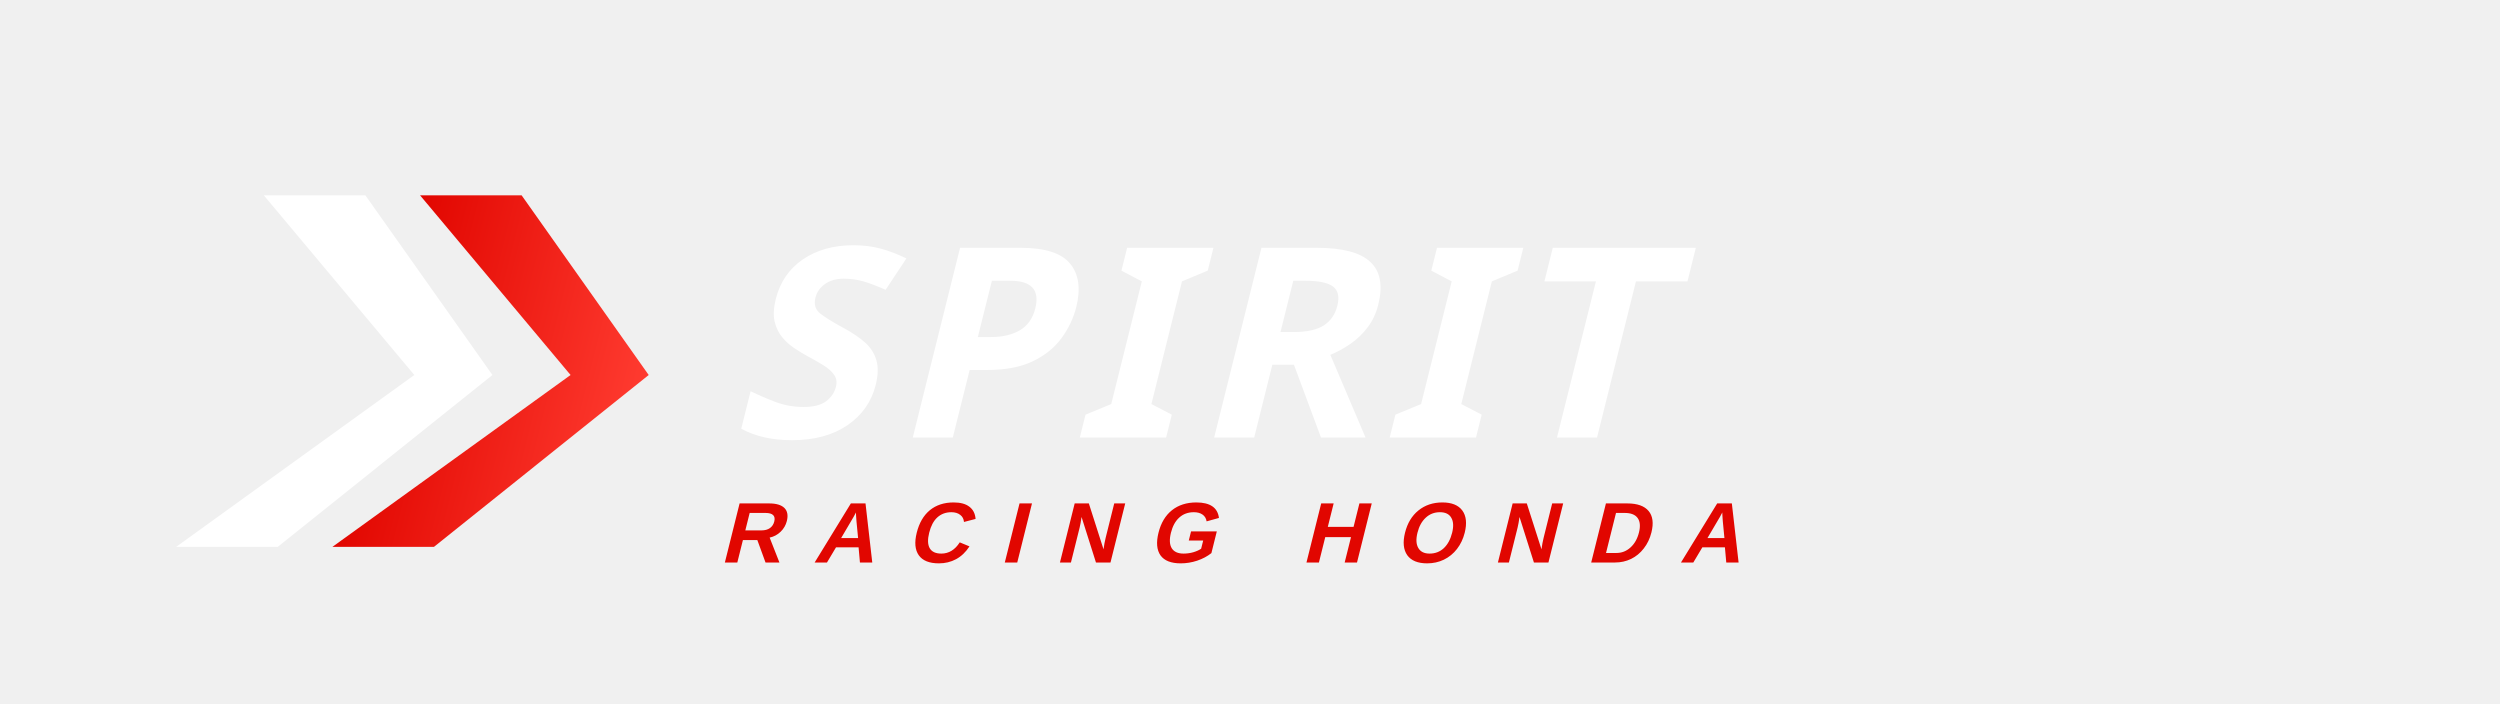
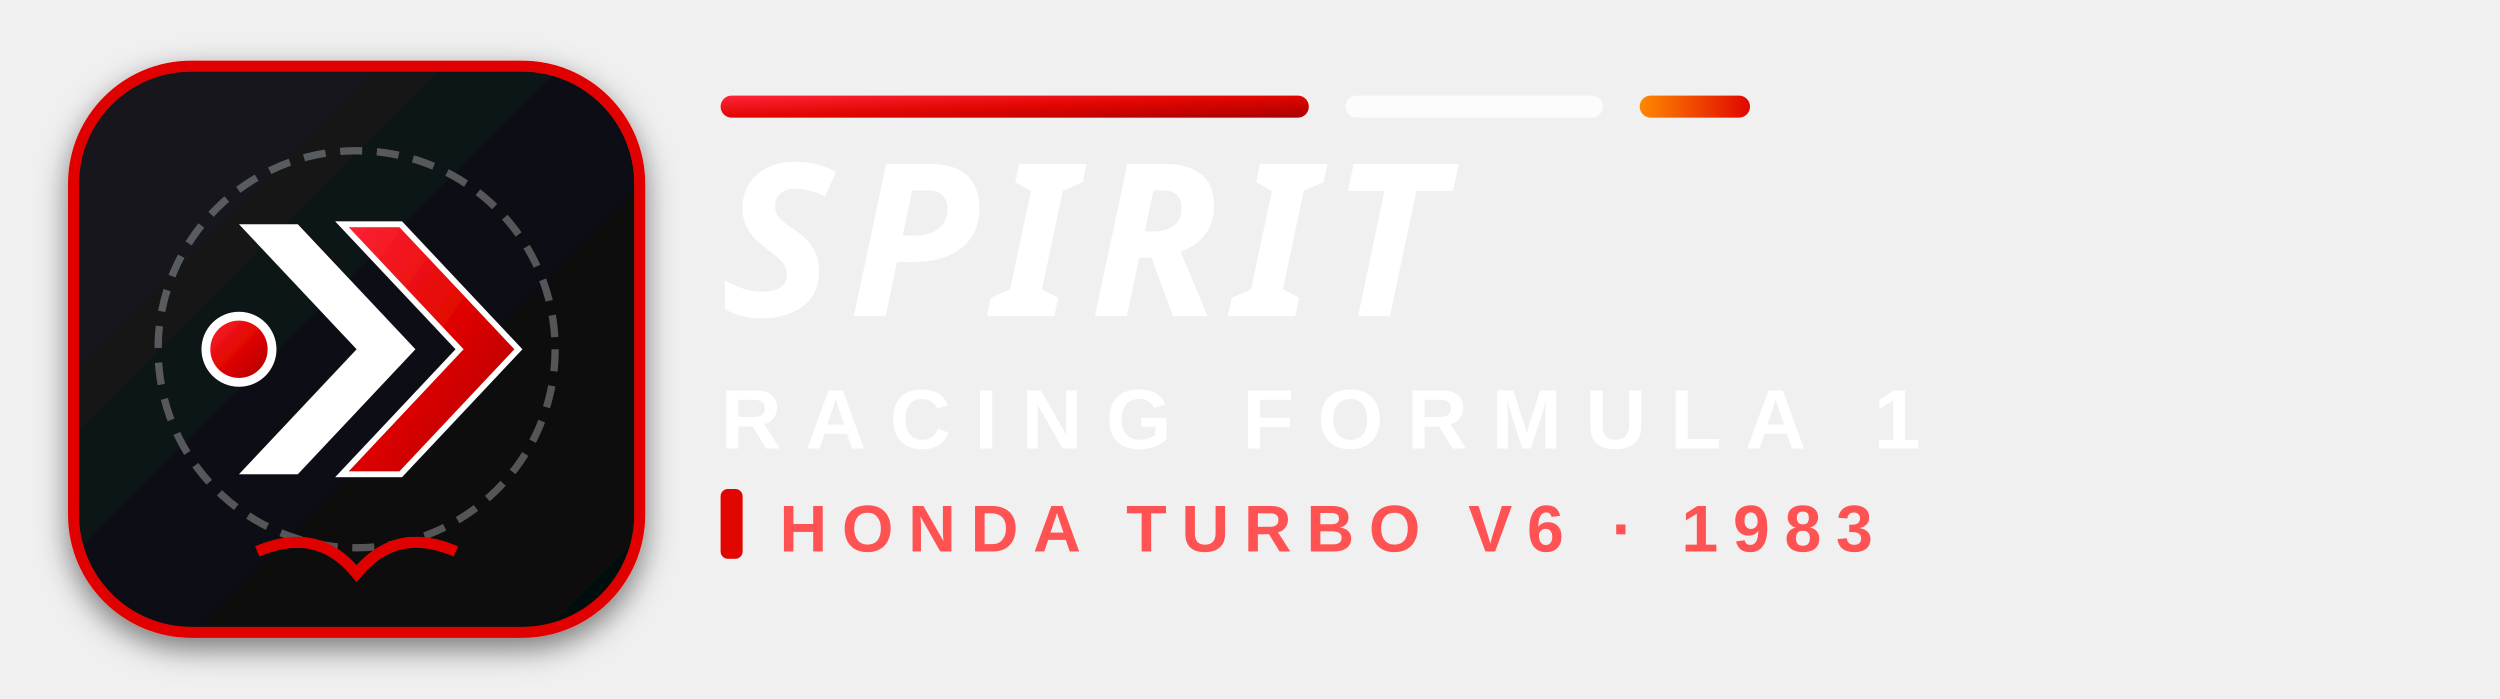
- <svg xmlns="http://www.w3.org/2000/svg" viewBox="0 0 320 90">
+ <svg xmlns="http://www.w3.org/2000/svg" viewBox="0 0 340 95" width="100%" height="100%">
  <defs>
-     <linearGradient id="spiritGrad" x1="0%" y1="0%" x2="100%" y2="0%">
-       <stop offset="0%" stop-color="#E10600" />
-       <stop offset="100%" stop-color="#FF3B30" />
+     <linearGradient id="spiritRed" x1="0%" y1="0%" x2="100%" y2="100%">
+       <stop offset="0%" stop-color="#FF2438" />
+       <stop offset="50%" stop-color="#E10600" />
+       <stop offset="100%" stop-color="#A80000" />
    </linearGradient>
+     <linearGradient id="spiritDark" x1="0%" y1="0%" x2="100%" y2="100%">
+       <stop offset="0%" stop-color="#181B20" />
+       <stop offset="50%" stop-color="#0E1014" />
+       <stop offset="100%" stop-color="#050608" />
+     </linearGradient>
+     <linearGradient id="flameOrange" x1="0%" y1="0%" x2="100%" y2="0%">
+       <stop offset="0%" stop-color="#FF8800" />
+       <stop offset="100%" stop-color="#E10600" />
+     </linearGradient>
+     <filter id="spiritShadow" x="-10%" y="-10%" width="120%" height="120%">
+       <feDropShadow dx="0" dy="1.5" stdDeviation="2" flood-color="#000000" flood-opacity="0.5" />
+     </filter>
  </defs>
-   <g transform="skewX(-14) translate(25, 10)">
-     <path d="M15 15 L40 38 L15 60 L28 60 L50 38 L28 15 Z" fill="#FFFFFF" />
-     <path d="M35 15 L60 38 L35 60 L48 60 L70 38 L48 15 Z" fill="url(#spiritGrad)" />
-     <text x="82" y="46" font-family="'Arial Black', 'Impact', sans-serif" font-weight="900" font-size="34" fill="#FFFFFF" letter-spacing="2">SPIRIT</text>
-     <text x="85" y="62" font-family="'Helvetica Neue', Arial, sans-serif" font-weight="700" font-size="11" fill="#E10600" letter-spacing="4">RACING HONDA</text>
+   <g transform="translate(10, 9)" filter="url(#spiritShadow)">
+     <rect x="0" y="0" width="77" height="77" rx="16" fill="url(#spiritDark)" stroke="#E10600" stroke-width="1.5" />
+     <circle cx="38.5" cy="38.5" r="27" fill="none" stroke="#FFFFFF" stroke-width="1" stroke-opacity="0.3" stroke-dasharray="3,2" />
+     <g transform="translate(38.5, 38.5)">
+       <polygon points="-16,-17 0,0 -16,17 -8,17 8,0 -8,-17" fill="#FFFFFF" />
+       <polygon points="-2,-17 14,0 -2,17 6,17 22,0 6,-17" fill="url(#spiritRed)" stroke="#FFFFFF" stroke-width="0.8" />
+       <circle cx="-16" cy="0" r="4.5" fill="url(#spiritRed)" stroke="#FFFFFF" stroke-width="1.2" />
+     </g>
+     <path d="M25 66 C32 63 36 66 38.5 69 C41 66 45 63 52 66" fill="none" stroke="#E10600" stroke-width="1.5" />
+   </g>
+   <g transform="translate(98, 13)">
+     <g transform="translate(0, 0)">
+       <rect x="0" y="0" width="80" height="3" rx="1.5" fill="url(#spiritRed)" />
+       <rect x="85" y="0" width="35" height="3" rx="1.5" fill="#FFFFFF" opacity="0.8" />
+       <rect x="125" y="0" width="15" height="3" rx="1.5" fill="url(#flameOrange)" />
+     </g>
+     <text x="0" y="30" font-family="'Montserrat', 'Arial Black', sans-serif" font-weight="900" font-size="29" fill="#FFFFFF" font-style="italic" letter-spacing="2">
+       SPIRIT
+     </text>
+     <text x="0" y="48" font-family="'Montserrat', 'Helvetica Neue', Arial, sans-serif" font-weight="800" font-size="11.5" fill="#FFFFFF" letter-spacing="3.2">
+       RACING FORMULA 1
+     </text>
+     <g transform="translate(0, 62)">
+       <rect x="0" y="-8.5" width="3" height="9.5" rx="1" fill="#E10600" />
+       <text x="8" y="0" font-family="'Montserrat', 'Helvetica Neue', Arial, sans-serif" font-weight="700" font-size="9" fill="#FF5252" letter-spacing="2">
+         HONDA TURBO V6 · 1983
+       </text>
+     </g>
  </g>
</svg>
